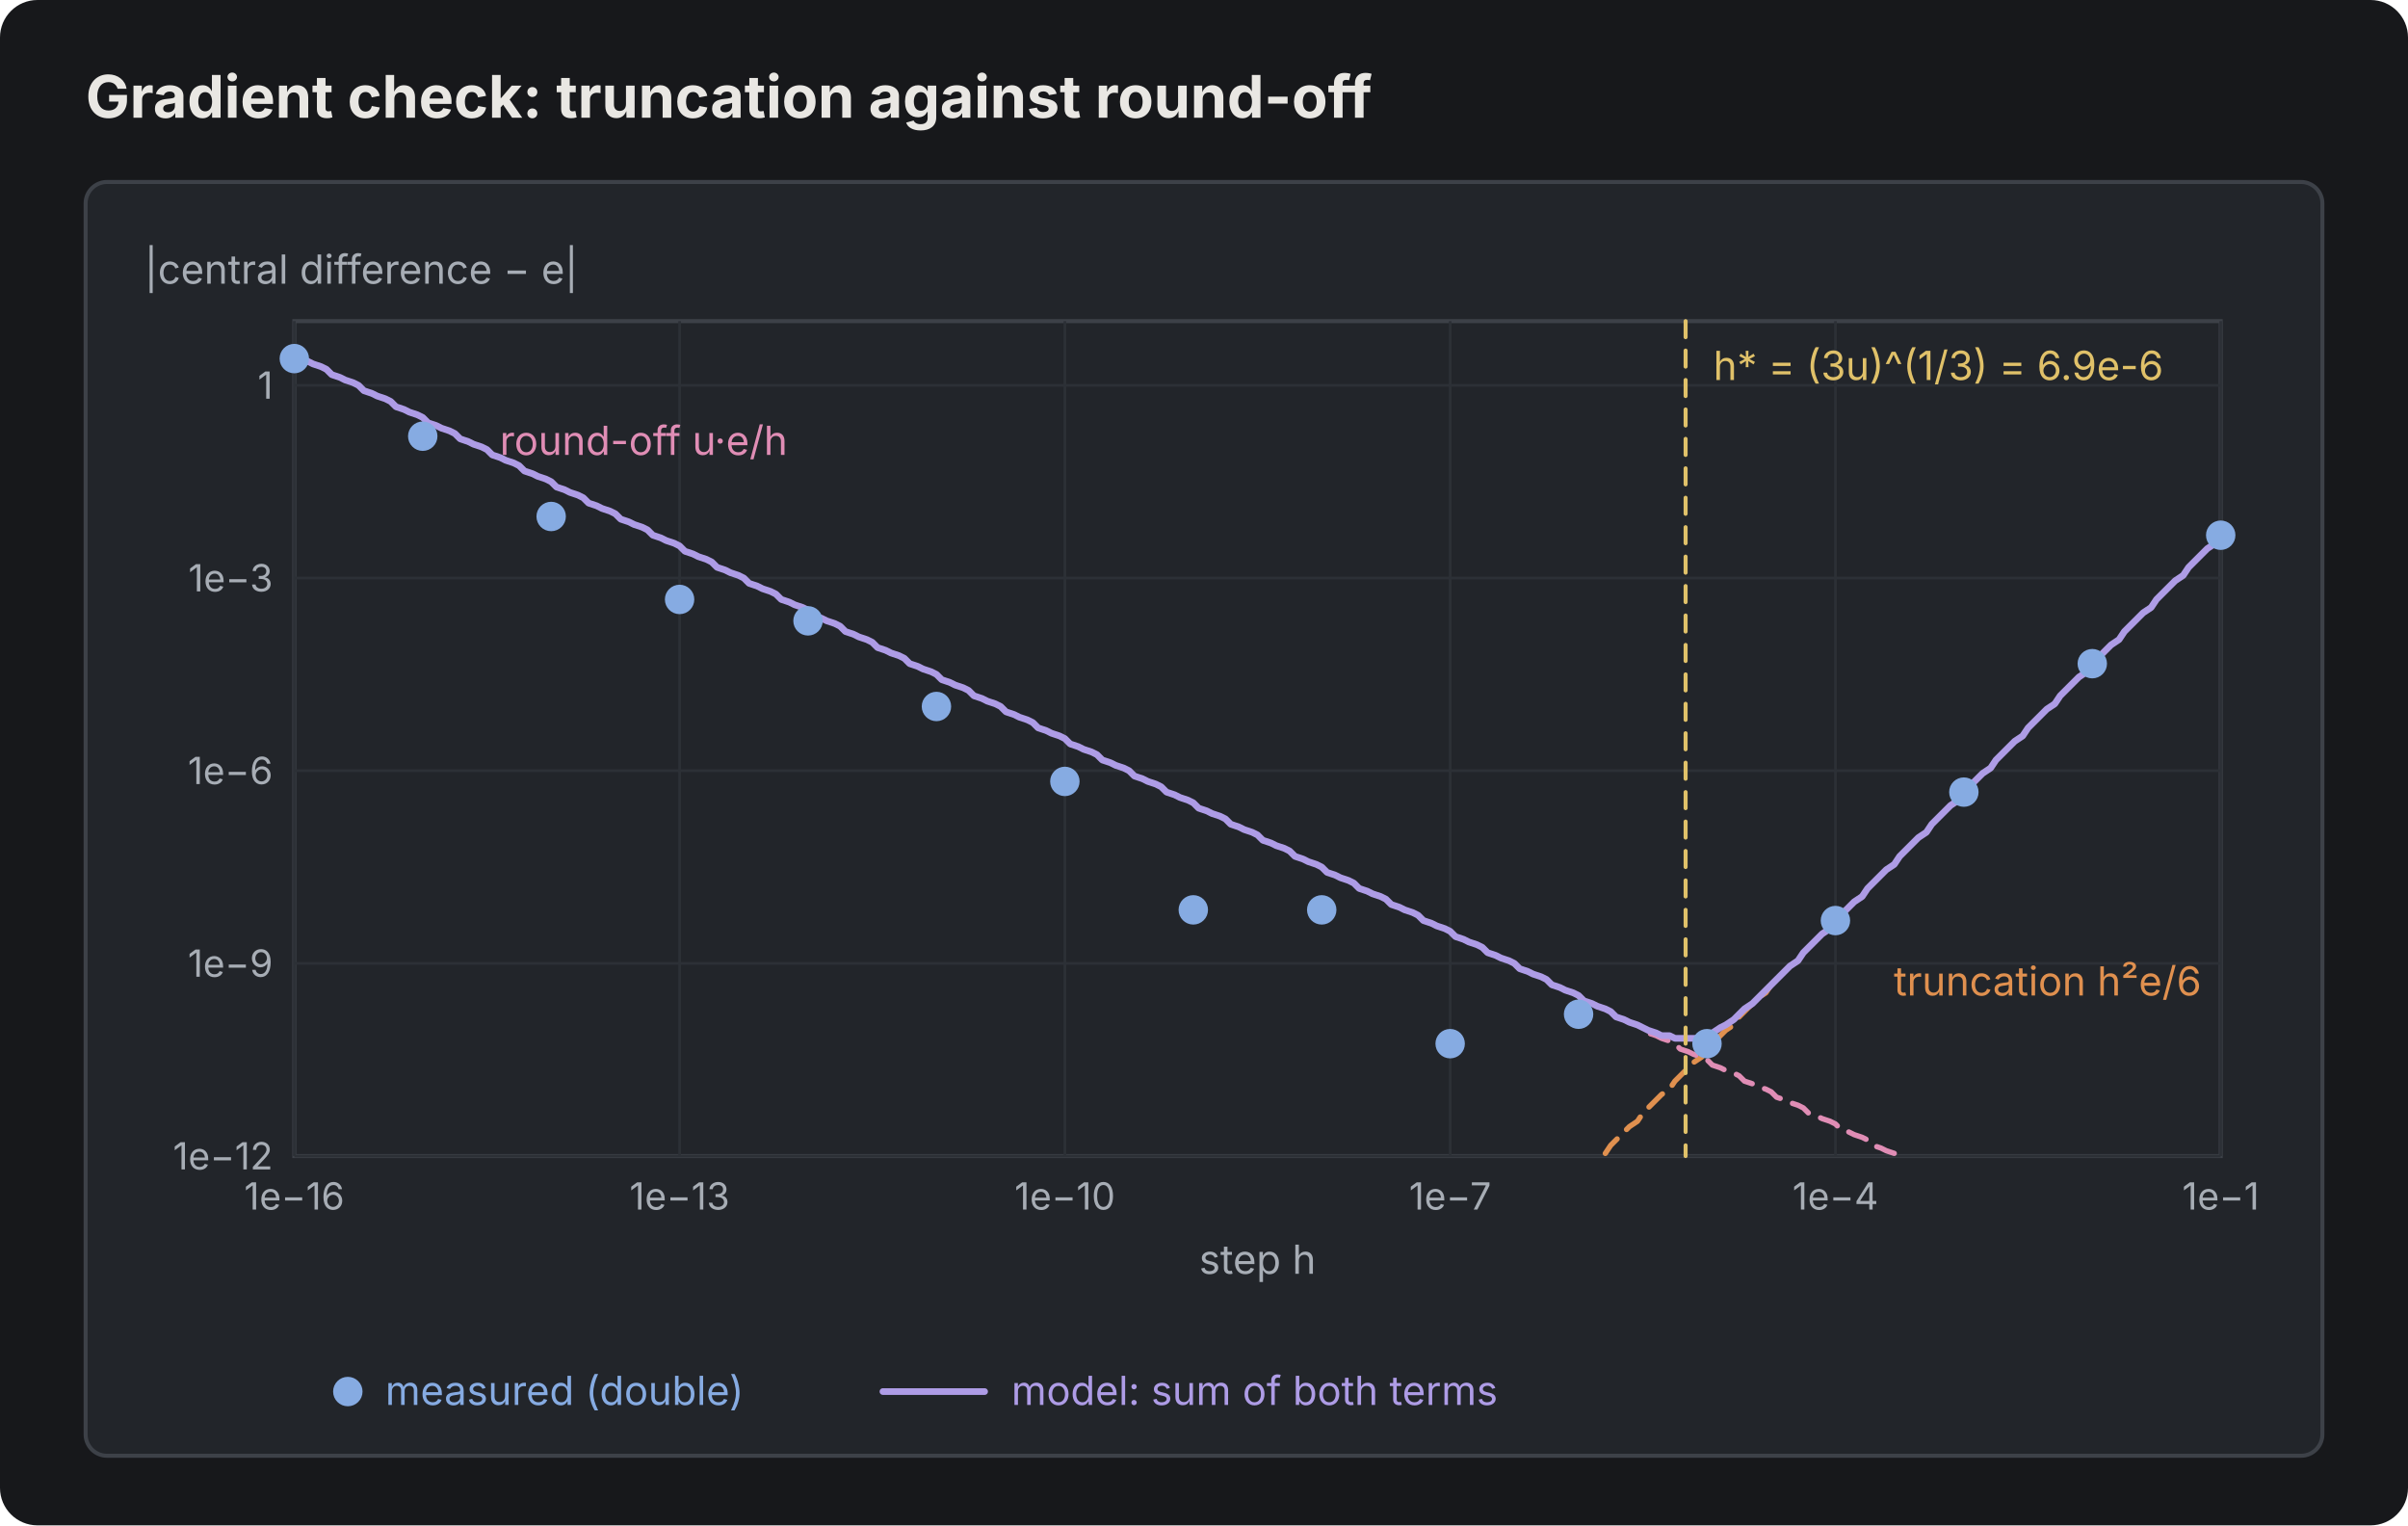
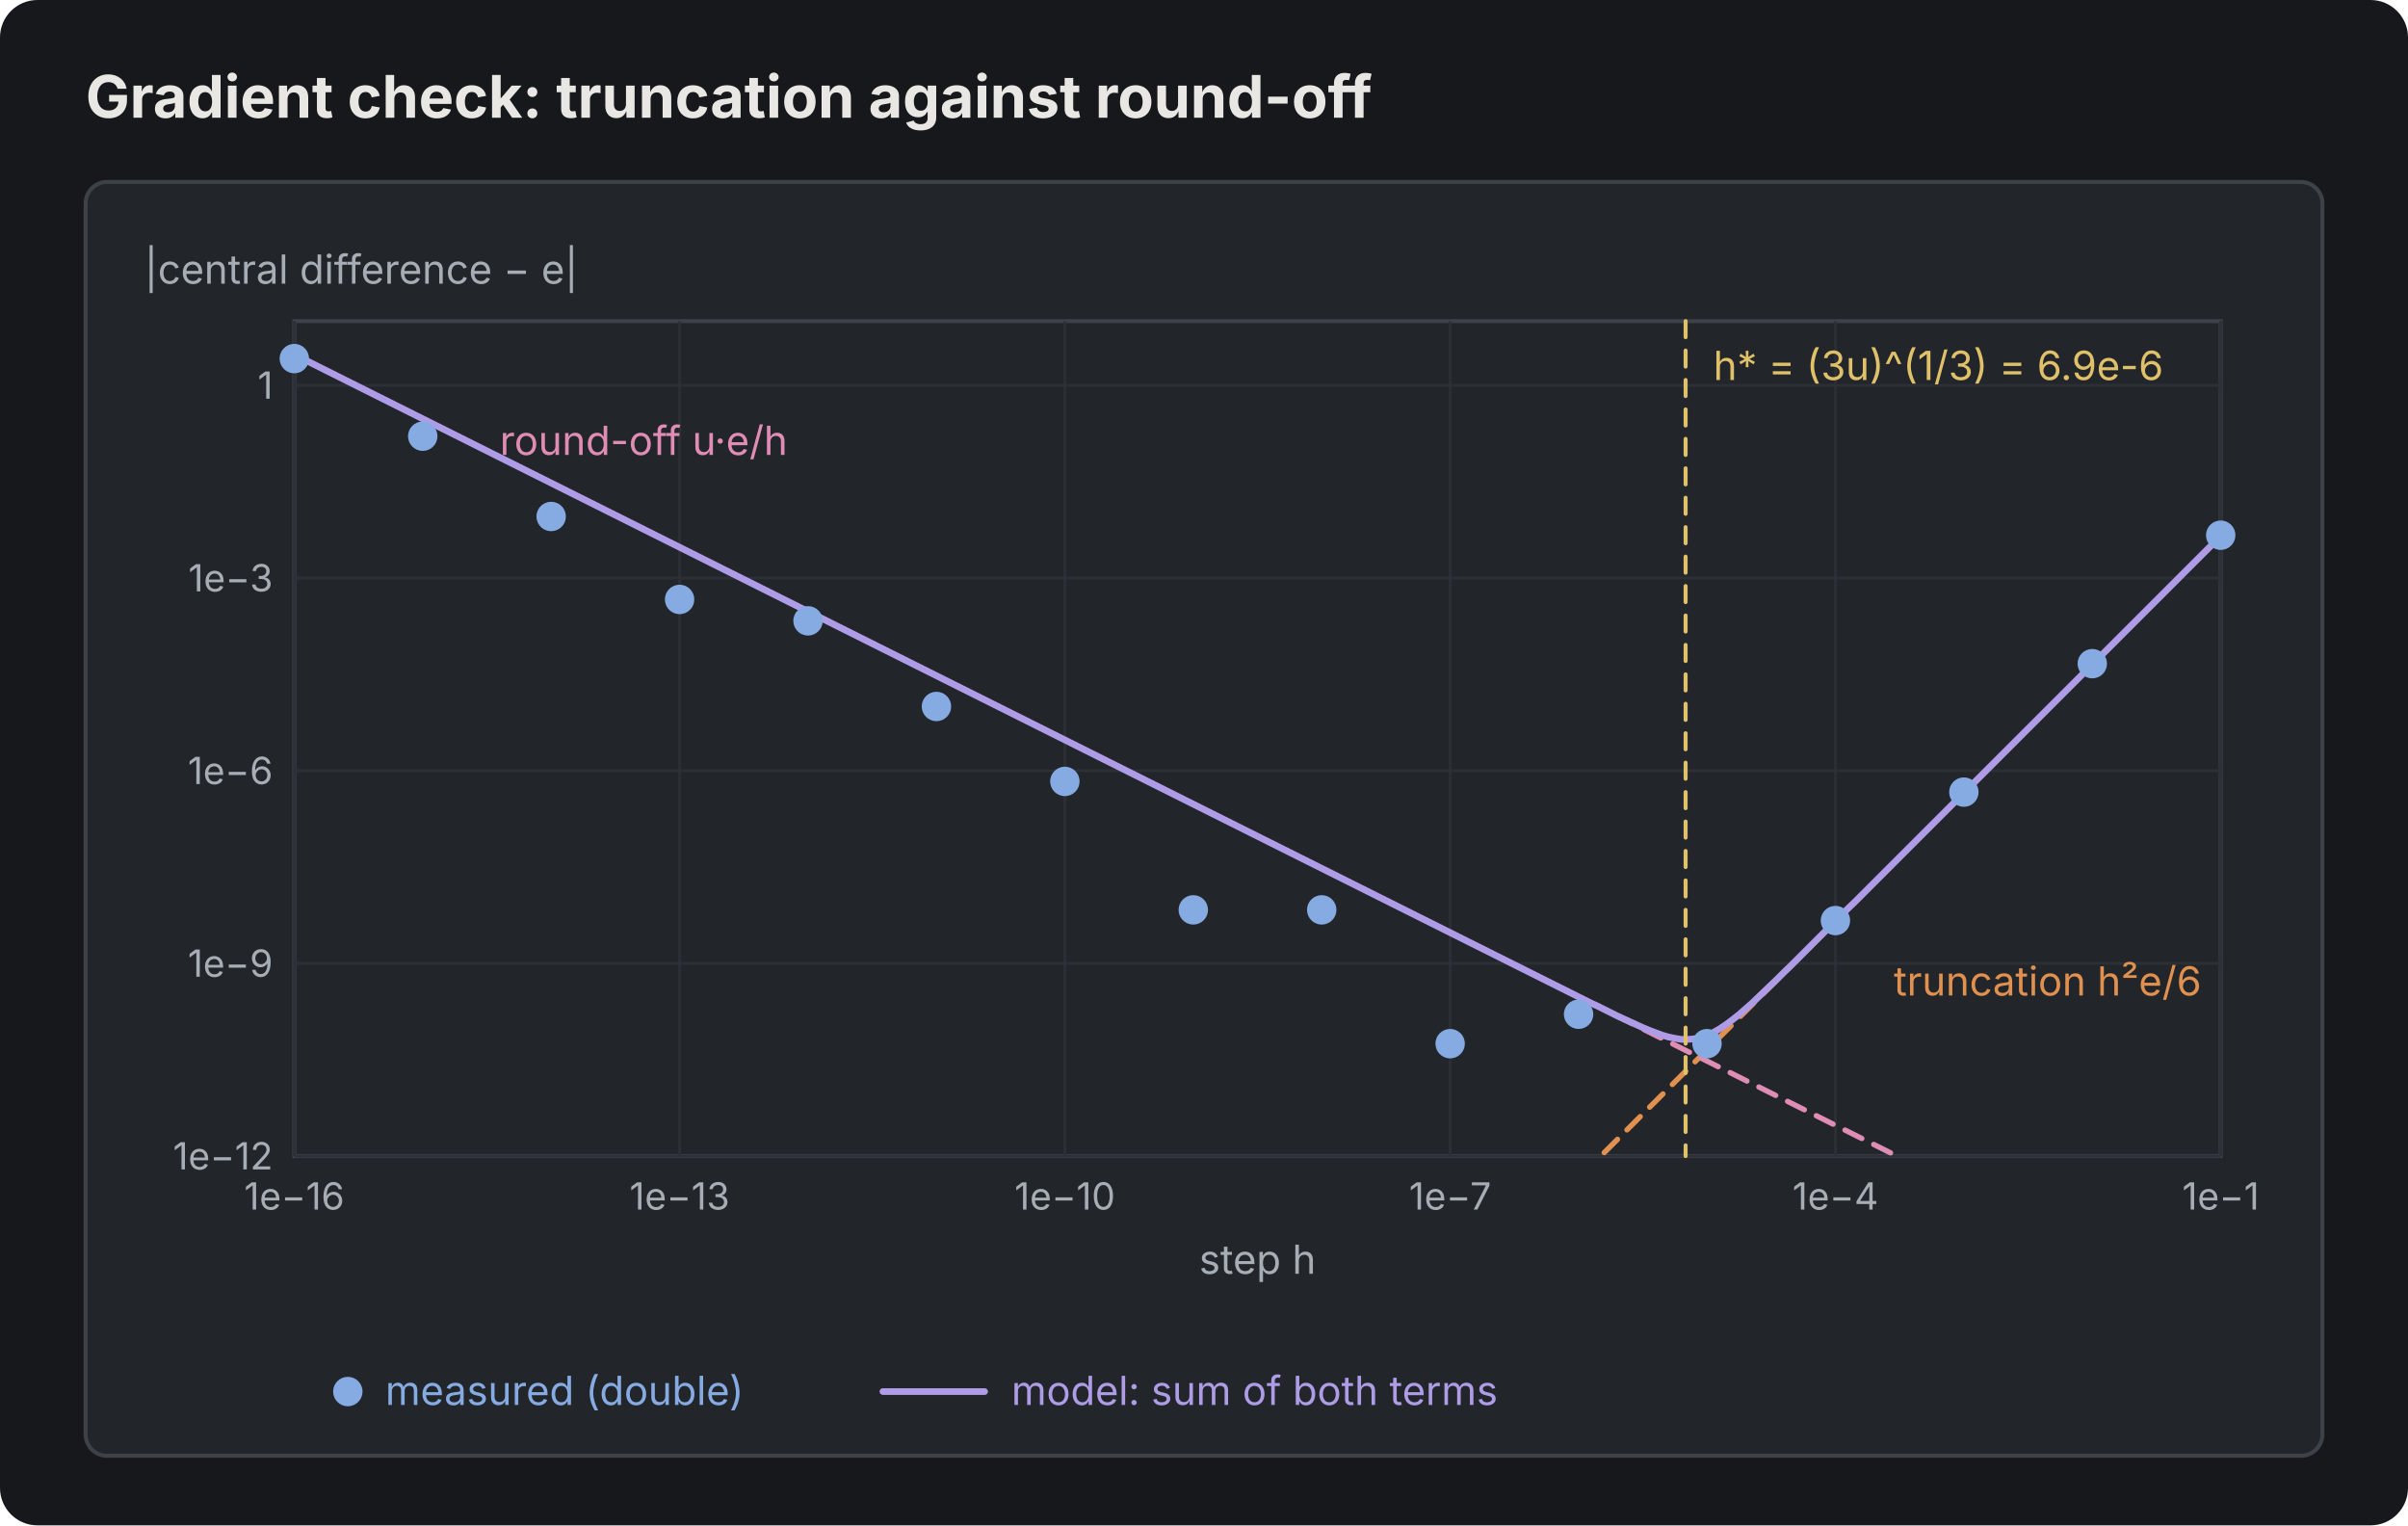
<svg xmlns="http://www.w3.org/2000/svg" viewBox="0 0 900 570" font-family="Inter, sans-serif">
  <defs>
    <marker id="mml055" viewBox="0 0 10 10" refX="9" refY="5" markerWidth="7" markerHeight="7" orient="auto-start-reverse">
      <path d="M0,0 L10,5 L0,10 z" fill="context-stroke" />
    </marker>
  </defs>
  <rect width="900" height="570" rx="14" fill="#17181b" />
  <text x="32" y="44" font-size="22" fill="#e9e7e3" text-anchor="start" font-weight="bold">Gradient check: truncation against round-off</text>
  <rect x="32" y="68" width="836" height="476" rx="8" fill="#22252a" stroke="#3d4148" stroke-width="1.5" />
  <rect x="110" y="120" width="720" height="312" fill="none" stroke="#3d4148" stroke-width="1.5" />
  <line x1="110" y1="120" x2="110" y2="432" stroke="#2c3036" stroke-width="1" />
  <text x="110.0" y="452" font-size="14" fill="#a7adb5" text-anchor="middle">1e−16</text>
  <line x1="254" y1="120" x2="254" y2="432" stroke="#2c3036" stroke-width="1" />
  <text x="254.0" y="452" font-size="14" fill="#a7adb5" text-anchor="middle">1e−13</text>
  <line x1="398" y1="120" x2="398" y2="432" stroke="#2c3036" stroke-width="1" />
  <text x="398.0" y="452" font-size="14" fill="#a7adb5" text-anchor="middle">1e−10</text>
  <line x1="542" y1="120" x2="542" y2="432" stroke="#2c3036" stroke-width="1" />
  <text x="542.0" y="452" font-size="14" fill="#a7adb5" text-anchor="middle">1e−7</text>
  <line x1="686" y1="120" x2="686" y2="432" stroke="#2c3036" stroke-width="1" />
  <text x="686.0" y="452" font-size="14" fill="#a7adb5" text-anchor="middle">1e−4</text>
  <line x1="830" y1="120" x2="830" y2="432" stroke="#2c3036" stroke-width="1" />
  <text x="830.0" y="452" font-size="14" fill="#a7adb5" text-anchor="middle">1e−1</text>
  <line x1="110" y1="432" x2="830" y2="432" stroke="#2c3036" stroke-width="1" />
  <text x="102" y="437.0" font-size="14" fill="#a7adb5" text-anchor="end">1e−12</text>
  <line x1="110" y1="360" x2="830" y2="360" stroke="#2c3036" stroke-width="1" />
  <text x="102" y="365.0" font-size="14" fill="#a7adb5" text-anchor="end">1e−9</text>
  <line x1="110" y1="288" x2="830" y2="288" stroke="#2c3036" stroke-width="1" />
  <text x="102" y="293.0" font-size="14" fill="#a7adb5" text-anchor="end">1e−6</text>
  <line x1="110" y1="216" x2="830" y2="216" stroke="#2c3036" stroke-width="1" />
  <text x="102" y="221.0" font-size="14" fill="#a7adb5" text-anchor="end">1e−3</text>
  <line x1="110" y1="144" x2="830" y2="144" stroke="#2c3036" stroke-width="1" />
  <text x="102" y="149.0" font-size="14" fill="#a7adb5" text-anchor="end">1</text>
  <text x="470.0" y="476" font-size="15" fill="#a7adb5" text-anchor="middle">step h</text>
  <text x="54" y="106" font-size="15" fill="#a7adb5" text-anchor="start">|central difference − e|</text>
-   <polyline points="600,431 602,428 604,426 607,423 609,421 612,419 614,416 616,414 619,411 621,409 624,407 626,404 628,402 631,399 633,397 636,395 638,392 640,390 643,387 645,385 648,383 650,380 652,378 655,375 657,373 660,371 662,368 664,366 667,363 669,361 672,359 674,356 676,354 679,351 681,349 684,347 686,344 688,342 691,339 693,337 696,335 698,332 700,330 703,327 705,325 708,323 710,320 712,318 715,315 717,313 720,311 722,308 724,306 727,303 729,301 732,299 734,296 736,294 739,291 741,289 744,287 746,284 748,282 751,279 753,277 756,275 758,272 760,270 763,267 765,265 768,263 770,260 772,258 775,255 777,253 780,251 782,248 784,246 787,243 789,241 792,239 794,236 796,234 799,231 801,229 804,227 806,224 808,222 811,219 813,217 816,215 818,212 820,210 823,207 825,205 828,203 830,200" fill="none" stroke="#e0904f" stroke-width="2" stroke-linejoin="round" stroke-linecap="round" stroke-dasharray="7 5" />
-   <polyline points="110,132 112,134 115,135 117,136 120,137 122,138 124,140 127,141 129,142 132,143 134,144 136,146 139,147 141,148 144,149 146,150 148,152 151,153 153,154 156,155 158,156 160,158 163,159 165,160 168,161 170,162 172,164 175,165 177,166 180,167 182,168 184,170 187,171 189,172 192,173 194,174 196,176 199,177 201,178 204,179 206,180 208,182 211,183 213,184 216,185 218,186 220,188 223,189 225,190 228,191 230,192 232,194 235,195 237,196 240,197 242,198 244,200 247,201 249,202 252,203 254,204 256,206 259,207 261,208 264,209 266,210 268,212 271,213 273,214 276,215 278,216 280,218 283,219 285,220 288,221 290,222 292,224 295,225 297,226 300,227 302,228 304,230 307,231 309,232 312,233 314,234 316,236 319,237 321,238 324,239 326,240 328,242 331,243 333,244 336,245 338,246 340,248 343,249 345,250 348,251 350,252 352,254 355,255 357,256 360,257 362,258 364,260 367,261 369,262 372,263 374,264 376,266 379,267 381,268 384,269 386,270 388,272 391,273 393,274 396,275 398,276 400,278 403,279 405,280 408,281 410,282 412,284 415,285 417,286 420,287 422,288 424,290 427,291 429,292 432,293 434,294 436,296 439,297 441,298 444,299 446,300 448,302 451,303 453,304 456,305 458,306 460,308 463,309 465,310 468,311 470,312 472,314 475,315 477,316 480,317 482,318 484,320 487,321 489,322 492,323 494,324 496,326 499,327 501,328 504,329 506,330 508,332 511,333 513,334 516,335 518,336 520,338 523,339 525,340 528,341 530,342 532,344 535,345 537,346 540,347 542,348 544,350 547,351 549,352 552,353 554,354 556,356 559,357 561,358 564,359 566,360 568,362 571,363 573,364 576,365 578,366 580,368 583,369 585,370 588,371 590,372 592,374 595,375 597,376 600,377 602,378 604,380 607,381 609,382 612,383 614,384 616,386 619,387 621,388 624,389 626,390 628,392 631,393 633,394 636,395 638,396 640,398 643,399 645,400 648,401 650,402 652,404 655,405 657,406 660,407 662,408 664,410 667,411 669,412 672,413 674,414 676,416 679,417 681,418 684,419 686,420 688,422 691,423 693,424 696,425 698,426 700,428 703,429 705,430 708,431" fill="none" stroke="#e08db5" stroke-width="2" stroke-linejoin="round" stroke-linecap="round" stroke-dasharray="7 5" />
-   <polyline points="110,132 112,134 115,135 117,136 120,137 122,138 124,140 127,141 129,142 132,143 134,144 136,146 139,147 141,148 144,149 146,150 148,152 151,153 153,154 156,155 158,156 160,158 163,159 165,160 168,161 170,162 172,164 175,165 177,166 180,167 182,168 184,170 187,171 189,172 192,173 194,174 196,176 199,177 201,178 204,179 206,180 208,182 211,183 213,184 216,185 218,186 220,188 223,189 225,190 228,191 230,192 232,194 235,195 237,196 240,197 242,198 244,200 247,201 249,202 252,203 254,204 256,206 259,207 261,208 264,209 266,210 268,212 271,213 273,214 276,215 278,216 280,218 283,219 285,220 288,221 290,222 292,224 295,225 297,226 300,227 302,228 304,230 307,231 309,232 312,233 314,234 316,236 319,237 321,238 324,239 326,240 328,242 331,243 333,244 336,245 338,246 340,248 343,249 345,250 348,251 350,252 352,254 355,255 357,256 360,257 362,258 364,260 367,261 369,262 372,263 374,264 376,266 379,267 381,268 384,269 386,270 388,272 391,273 393,274 396,275 398,276 400,278 403,279 405,280 408,281 410,282 412,284 415,285 417,286 420,287 422,288 424,290 427,291 429,292 432,293 434,294 436,296 439,297 441,298 444,299 446,300 448,302 451,303 453,304 456,305 458,306 460,308 463,309 465,310 468,311 470,312 472,314 475,315 477,316 480,317 482,318 484,320 487,321 489,322 492,323 494,324 496,326 499,327 501,328 504,329 506,330 508,332 511,333 513,334 516,335 518,336 520,338 523,339 525,340 528,341 530,342 532,344 535,345 537,346 540,347 542,348 544,350 547,351 549,352 552,353 554,354 556,356 559,357 561,358 564,359 566,360 568,362 571,363 573,364 576,365 578,366 580,368 583,369 585,370 588,371 590,372 592,374 595,375 597,376 600,377 602,378 604,380 607,381 609,382 612,383 614,384 616,385 619,386 621,387 624,387 626,388 628,388 631,388 633,388 636,388 638,387 640,386 643,384 645,383 648,381 650,379 652,377 655,375 657,373 660,370 662,368 664,366 667,363 669,361 672,359 674,356 676,354 679,351 681,349 684,347 686,344 688,342 691,339 693,337 696,335 698,332 700,330 703,327 705,325 708,323 710,320 712,318 715,315 717,313 720,311 722,308 724,306 727,303 729,301 732,299 734,296 736,294 739,291 741,289 744,287 746,284 748,282 751,279 753,277 756,275 758,272 760,270 763,267 765,265 768,263 770,260 772,258 775,255 777,253 780,251 782,248 784,246 787,243 789,241 792,239 794,236 796,234 799,231 801,229 804,227 806,224 808,222 811,219 813,217 816,215 818,212 820,210 823,207 825,205 828,203 830,200" fill="none" stroke="#ae9ce6" stroke-width="2.5" stroke-linejoin="round" stroke-linecap="round" />
+   <polyline points="599.6,430.7 602.0,428.3 604.4,425.9 606.8,423.5 609.2,421.1 611.6,418.7 614.0,416.3 616.4,413.9 618.8,411.5 621.2,409.1 623.6,406.7 626.0,404.3 628.4,401.9 630.8,399.5 633.2,397.1 635.6,394.7 638.0,392.3 640.4,389.9 642.8,387.5 645.2,385.1 647.6,382.7 650.0,380.3 652.4,377.9 654.8,375.5 657.2,373.1 659.6,370.7 662.0,368.3 664.4,365.9 666.8,363.5 669.2,361.1 671.6,358.7 674.0,356.3 676.4,353.9 678.8,351.5 681.2,349.1 683.6,346.7 686.0,344.3 688.4,341.9 690.8,339.5 693.2,337.1 695.6,334.7 698.0,332.3 700.4,329.9 702.8,327.5 705.2,325.1 707.6,322.7 710.0,320.3 712.4,317.9 714.8,315.5 717.2,313.1 719.6,310.7 722.0,308.3 724.4,305.9 726.8,303.5 729.2,301.1 731.6,298.7 734.0,296.3 736.4,293.9 738.8,291.5 741.2,289.1 743.6,286.7 746.0,284.3 748.4,281.9 750.8,279.5 753.2,277.1 755.6,274.7 758.0,272.3 760.4,269.9 762.8,267.5 765.2,265.1 767.6,262.7 770.0,260.3 772.4,257.9 774.8,255.5 777.2,253.1 779.6,250.7 782.0,248.3 784.4,245.9 786.8,243.5 789.2,241.1 791.6,238.7 794.0,236.3 796.4,233.9 798.8,231.5 801.2,229.1 803.6,226.7 806.0,224.3 808.4,221.9 810.8,219.5 813.2,217.1 815.6,214.7 818.0,212.3 820.4,209.9 822.8,207.5 825.2,205.1 827.6,202.7 830.0,200.3" fill="none" stroke="#e0904f" stroke-width="2" stroke-linejoin="round" stroke-linecap="round" stroke-dasharray="7 5" />
+   <polyline points="110.0,132.5 112.4,133.7 114.8,134.9 117.2,136.1 119.6,137.3 122.0,138.5 124.4,139.7 126.8,140.9 129.2,142.1 131.6,143.3 134.0,144.5 136.4,145.7 138.8,146.9 141.2,148.1 143.6,149.3 146.0,150.5 148.4,151.7 150.8,152.9 153.2,154.1 155.6,155.3 158.0,156.5 160.4,157.7 162.8,158.9 165.2,160.1 167.6,161.3 170.0,162.5 172.4,163.7 174.8,164.9 177.2,166.1 179.6,167.3 182.0,168.5 184.4,169.7 186.8,170.9 189.2,172.1 191.6,173.3 194.0,174.5 196.4,175.7 198.8,176.9 201.2,178.1 203.6,179.3 206.0,180.5 208.4,181.7 210.8,182.9 213.2,184.1 215.6,185.3 218.0,186.5 220.4,187.7 222.8,188.9 225.2,190.1 227.6,191.3 230.0,192.5 232.4,193.7 234.8,194.9 237.2,196.1 239.6,197.3 242.0,198.5 244.4,199.7 246.8,200.9 249.2,202.1 251.6,203.3 254.0,204.5 256.4,205.7 258.8,206.9 261.2,208.1 263.6,209.3 266.0,210.5 268.4,211.7 270.8,212.9 273.2,214.1 275.6,215.3 278.0,216.5 280.4,217.7 282.8,218.9 285.2,220.1 287.6,221.3 290.0,222.5 292.4,223.7 294.8,224.9 297.2,226.1 299.6,227.3 302.0,228.5 304.4,229.7 306.8,230.9 309.2,232.1 311.6,233.3 314.0,234.5 316.4,235.7 318.8,236.9 321.2,238.1 323.6,239.3 326.0,240.5 328.4,241.7 330.8,242.9 333.2,244.1 335.6,245.3 338.0,246.5 340.4,247.7 342.8,248.9 345.2,250.1 347.6,251.3 350.0,252.5 352.4,253.7 354.8,254.9 357.2,256.1 359.6,257.3 362.0,258.5 364.4,259.7 366.8,260.9 369.2,262.1 371.6,263.3 374.0,264.5 376.4,265.7 378.8,266.9 381.2,268.1 383.6,269.3 386.0,270.5 388.4,271.7 390.8,272.9 393.2,274.1 395.6,275.3 398.0,276.5 400.4,277.7 402.8,278.9 405.2,280.1 407.6,281.3 410.0,282.5 412.4,283.7 414.8,284.9 417.2,286.1 419.6,287.3 422.0,288.5 424.4,289.7 426.8,290.9 429.2,292.1 431.6,293.3 434.0,294.5 436.4,295.7 438.8,296.9 441.2,298.1 443.6,299.3 446.0,300.5 448.4,301.7 450.8,302.9 453.2,304.1 455.6,305.3 458.0,306.5 460.4,307.7 462.8,308.9 465.2,310.1 467.6,311.3 470.0,312.5 472.4,313.7 474.8,314.9 477.2,316.1 479.6,317.3 482.0,318.5 484.4,319.7 486.8,320.9 489.2,322.1 491.6,323.3 494.0,324.5 496.4,325.7 498.8,326.9 501.2,328.1 503.6,329.3 506.0,330.5 508.4,331.7 510.8,332.9 513.2,334.1 515.6,335.3 518.0,336.5 520.4,337.7 522.8,338.9 525.2,340.1 527.6,341.3 530.0,342.5 532.4,343.7 534.8,344.9 537.2,346.1 539.6,347.3 542.0,348.5 544.4,349.7 546.8,350.9 549.2,352.1 551.6,353.3 554.0,354.5 556.4,355.7 558.8,356.9 561.2,358.1 563.6,359.3 566.0,360.5 568.4,361.7 570.8,362.9 573.2,364.1 575.6,365.3 578.0,366.5 580.4,367.7 582.8,368.9 585.2,370.1 587.6,371.3 590.0,372.5 592.4,373.7 594.8,374.9 597.2,376.1 599.6,377.3 602.0,378.5 604.4,379.7 606.8,380.9 609.2,382.1 611.6,383.3 614.0,384.5 616.4,385.7 618.8,386.9 621.2,388.1 623.6,389.3 626.0,390.5 628.4,391.7 630.8,392.9 633.2,394.1 635.6,395.3 638.0,396.5 640.4,397.7 642.8,398.9 645.2,400.1 647.6,401.3 650.0,402.5 652.4,403.7 654.8,404.9 657.2,406.1 659.6,407.3 662.0,408.5 664.4,409.7 666.8,410.9 669.2,412.1 671.6,413.3 674.0,414.5 676.4,415.7 678.8,416.9 681.2,418.1 683.6,419.3 686.0,420.5 688.4,421.7 690.8,422.9 693.2,424.1 695.6,425.3 698.0,426.5 700.4,427.7 702.8,428.9 705.2,430.1 707.6,431.3" fill="none" stroke="#e08db5" stroke-width="2" stroke-linejoin="round" stroke-linecap="round" stroke-dasharray="7 5" />
+   <polyline points="110.0,132.5 112.4,133.7 114.8,134.9 117.2,136.1 119.6,137.3 122.0,138.5 124.4,139.7 126.8,140.9 129.2,142.1 131.6,143.3 134.0,144.5 136.4,145.7 138.8,146.9 141.2,148.1 143.6,149.3 146.0,150.5 148.4,151.7 150.8,152.9 153.2,154.1 155.6,155.3 158.0,156.5 160.4,157.7 162.8,158.9 165.2,160.1 167.6,161.3 170.0,162.5 172.4,163.7 174.8,164.9 177.2,166.1 179.6,167.3 182.0,168.5 184.4,169.7 186.8,170.9 189.2,172.1 191.6,173.3 194.0,174.5 196.4,175.7 198.8,176.9 201.2,178.1 203.6,179.3 206.0,180.5 208.4,181.7 210.8,182.9 213.2,184.1 215.6,185.3 218.0,186.5 220.4,187.7 222.8,188.9 225.2,190.1 227.6,191.3 230.0,192.5 232.4,193.7 234.8,194.9 237.2,196.1 239.6,197.3 242.0,198.5 244.4,199.7 246.8,200.9 249.2,202.1 251.6,203.3 254.0,204.5 256.4,205.7 258.8,206.9 261.2,208.1 263.6,209.3 266.0,210.5 268.4,211.7 270.8,212.9 273.2,214.1 275.6,215.3 278.0,216.5 280.4,217.7 282.8,218.9 285.2,220.1 287.6,221.3 290.0,222.5 292.4,223.7 294.8,224.9 297.2,226.1 299.6,227.3 302.0,228.5 304.4,229.7 306.8,230.9 309.2,232.1 311.6,233.3 314.0,234.5 316.4,235.7 318.8,236.9 321.2,238.1 323.6,239.3 326.0,240.5 328.4,241.7 330.8,242.9 333.2,244.1 335.6,245.3 338.0,246.5 340.4,247.7 342.8,248.9 345.2,250.1 347.6,251.3 350.0,252.5 352.4,253.7 354.8,254.9 357.2,256.1 359.6,257.3 362.0,258.5 364.4,259.7 366.8,260.9 369.2,262.1 371.6,263.3 374.0,264.5 376.4,265.7 378.8,266.9 381.2,268.1 383.6,269.3 386.0,270.5 388.4,271.7 390.8,272.9 393.2,274.1 395.6,275.3 398.0,276.5 400.4,277.7 402.8,278.9 405.2,280.1 407.6,281.3 410.0,282.5 412.4,283.7 414.8,284.9 417.2,286.1 419.6,287.3 422.0,288.5 424.4,289.7 426.8,290.9 429.2,292.1 431.6,293.3 434.0,294.5 436.4,295.7 438.8,296.9 441.2,298.1 443.6,299.3 446.0,300.5 448.4,301.7 450.8,302.9 453.2,304.1 455.6,305.3 458.0,306.5 460.4,307.7 462.8,308.9 465.2,310.1 467.6,311.3 470.0,312.5 472.4,313.7 474.8,314.9 477.2,316.1 479.6,317.3 482.0,318.5 484.4,319.7 486.8,320.9 489.2,322.1 491.6,323.3 494.0,324.5 496.4,325.7 498.8,326.9 501.2,328.1 503.6,329.3 506.0,330.5 508.4,331.7 510.8,332.9 513.2,334.1 515.6,335.3 518.0,336.5 520.4,337.7 522.8,338.9 525.2,340.1 527.6,341.3 530.0,342.5 532.4,343.7 534.8,344.9 537.2,346.1 539.6,347.3 542.0,348.5 544.4,349.7 546.8,350.9 549.2,352.1 551.6,353.3 554.0,354.5 556.4,355.7 558.8,356.9 561.2,358.1 563.6,359.3 566.0,360.5 568.4,361.7 570.8,362.9 573.2,364.1 575.6,365.3 578.0,366.5 580.4,367.7 582.8,368.9 585.2,370.1 587.6,371.3 590.0,372.5 592.4,373.7 594.8,374.9 597.2,376.0 599.6,377.2 602.0,378.4 604.4,379.6 606.8,380.7 609.2,381.8 611.6,382.9 614.0,384.0 616.4,385.0 618.8,385.9 621.2,386.8 623.6,387.5 626.0,388.0 628.4,388.4 630.8,388.4 633.2,388.2 635.6,387.7 638.0,386.9 640.4,385.8 642.8,384.4 645.2,382.8 647.6,381.0 650.0,379.1 652.4,377.0 654.8,374.9 657.2,372.6 659.6,370.3 662.0,368.0 664.4,365.7 666.8,363.3 669.2,361.0 671.6,358.6 674.0,356.2 676.4,353.8 678.8,351.4 681.2,349.0 683.6,346.6 686.0,344.2 688.4,341.8 690.8,339.4 693.2,337.1 695.6,334.7 698.0,332.3 700.4,329.9 702.8,327.5 705.2,325.1 707.6,322.7 710.0,320.3 712.4,317.9 714.8,315.5 717.2,313.1 719.6,310.7 722.0,308.3 724.4,305.9 726.8,303.5 729.2,301.1 731.6,298.7 734.0,296.3 736.4,293.9 738.8,291.5 741.2,289.1 743.6,286.7 746.0,284.3 748.4,281.9 750.8,279.5 753.2,277.1 755.6,274.7 758.0,272.3 760.4,269.9 762.8,267.5 765.2,265.1 767.6,262.7 770.0,260.3 772.4,257.9 774.8,255.5 777.2,253.1 779.6,250.7 782.0,248.3 784.4,245.9 786.8,243.5 789.2,241.1 791.6,238.7 794.0,236.3 796.4,233.9 798.8,231.5 801.2,229.1 803.6,226.7 806.0,224.3 808.4,221.9 810.8,219.5 813.2,217.1 815.6,214.7 818.0,212.3 820.4,209.9 822.8,207.5 825.2,205.1 827.6,202.7 830.0,200.3" fill="none" stroke="#ae9ce6" stroke-width="2.5" stroke-linejoin="round" stroke-linecap="round" />
  <circle cx="830" cy="200" r="5" fill="#86abe2" stroke="#86abe2" stroke-width="1" />
  <circle cx="782" cy="248" r="5" fill="#86abe2" stroke="#86abe2" stroke-width="1" />
  <circle cx="734" cy="296" r="5" fill="#86abe2" stroke="#86abe2" stroke-width="1" />
  <circle cx="686" cy="344" r="5" fill="#86abe2" stroke="#86abe2" stroke-width="1" />
  <circle cx="638" cy="390" r="5" fill="#86abe2" stroke="#86abe2" stroke-width="1" />
  <circle cx="590" cy="379" r="5" fill="#86abe2" stroke="#86abe2" stroke-width="1" />
  <circle cx="542" cy="390" r="5" fill="#86abe2" stroke="#86abe2" stroke-width="1" />
  <circle cx="494" cy="340" r="5" fill="#86abe2" stroke="#86abe2" stroke-width="1" />
  <circle cx="446" cy="340" r="5" fill="#86abe2" stroke="#86abe2" stroke-width="1" />
  <circle cx="398" cy="292" r="5" fill="#86abe2" stroke="#86abe2" stroke-width="1" />
  <circle cx="350" cy="264" r="5" fill="#86abe2" stroke="#86abe2" stroke-width="1" />
  <circle cx="302" cy="232" r="5" fill="#86abe2" stroke="#86abe2" stroke-width="1" />
  <circle cx="254" cy="224" r="5" fill="#86abe2" stroke="#86abe2" stroke-width="1" />
  <circle cx="206" cy="193" r="5" fill="#86abe2" stroke="#86abe2" stroke-width="1" />
  <circle cx="158" cy="163" r="5" fill="#86abe2" stroke="#86abe2" stroke-width="1" />
  <circle cx="110" cy="134" r="5" fill="#86abe2" stroke="#86abe2" stroke-width="1" />
  <line x1="630" y1="120" x2="630" y2="432" stroke="#e0c169" stroke-width="1.5" stroke-linecap="round" stroke-dasharray="6 5" />
  <text x="640.361" y="142" font-size="15" fill="#e0c169" text-anchor="start">h* = (3u)^(1/3) = 6.9e-6</text>
  <text x="822.8" y="372.0" font-size="15" fill="#e0904f" text-anchor="end">truncation h²e/6</text>
  <text x="186.8" y="170.0" font-size="15" fill="#e08db5" text-anchor="start">round-off u·e/h</text>
  <circle cx="130" cy="520" r="5" fill="#86abe2" stroke="#86abe2" stroke-width="1" />
  <text x="144" y="525" font-size="15" fill="#86abe2" text-anchor="start">measured (double)</text>
  <line x1="330" y1="520" x2="368" y2="520" stroke="#ae9ce6" stroke-width="2.5" stroke-linecap="round" />
  <text x="378" y="525" font-size="15" fill="#ae9ce6" text-anchor="start">model: sum of both terms</text>
</svg>
